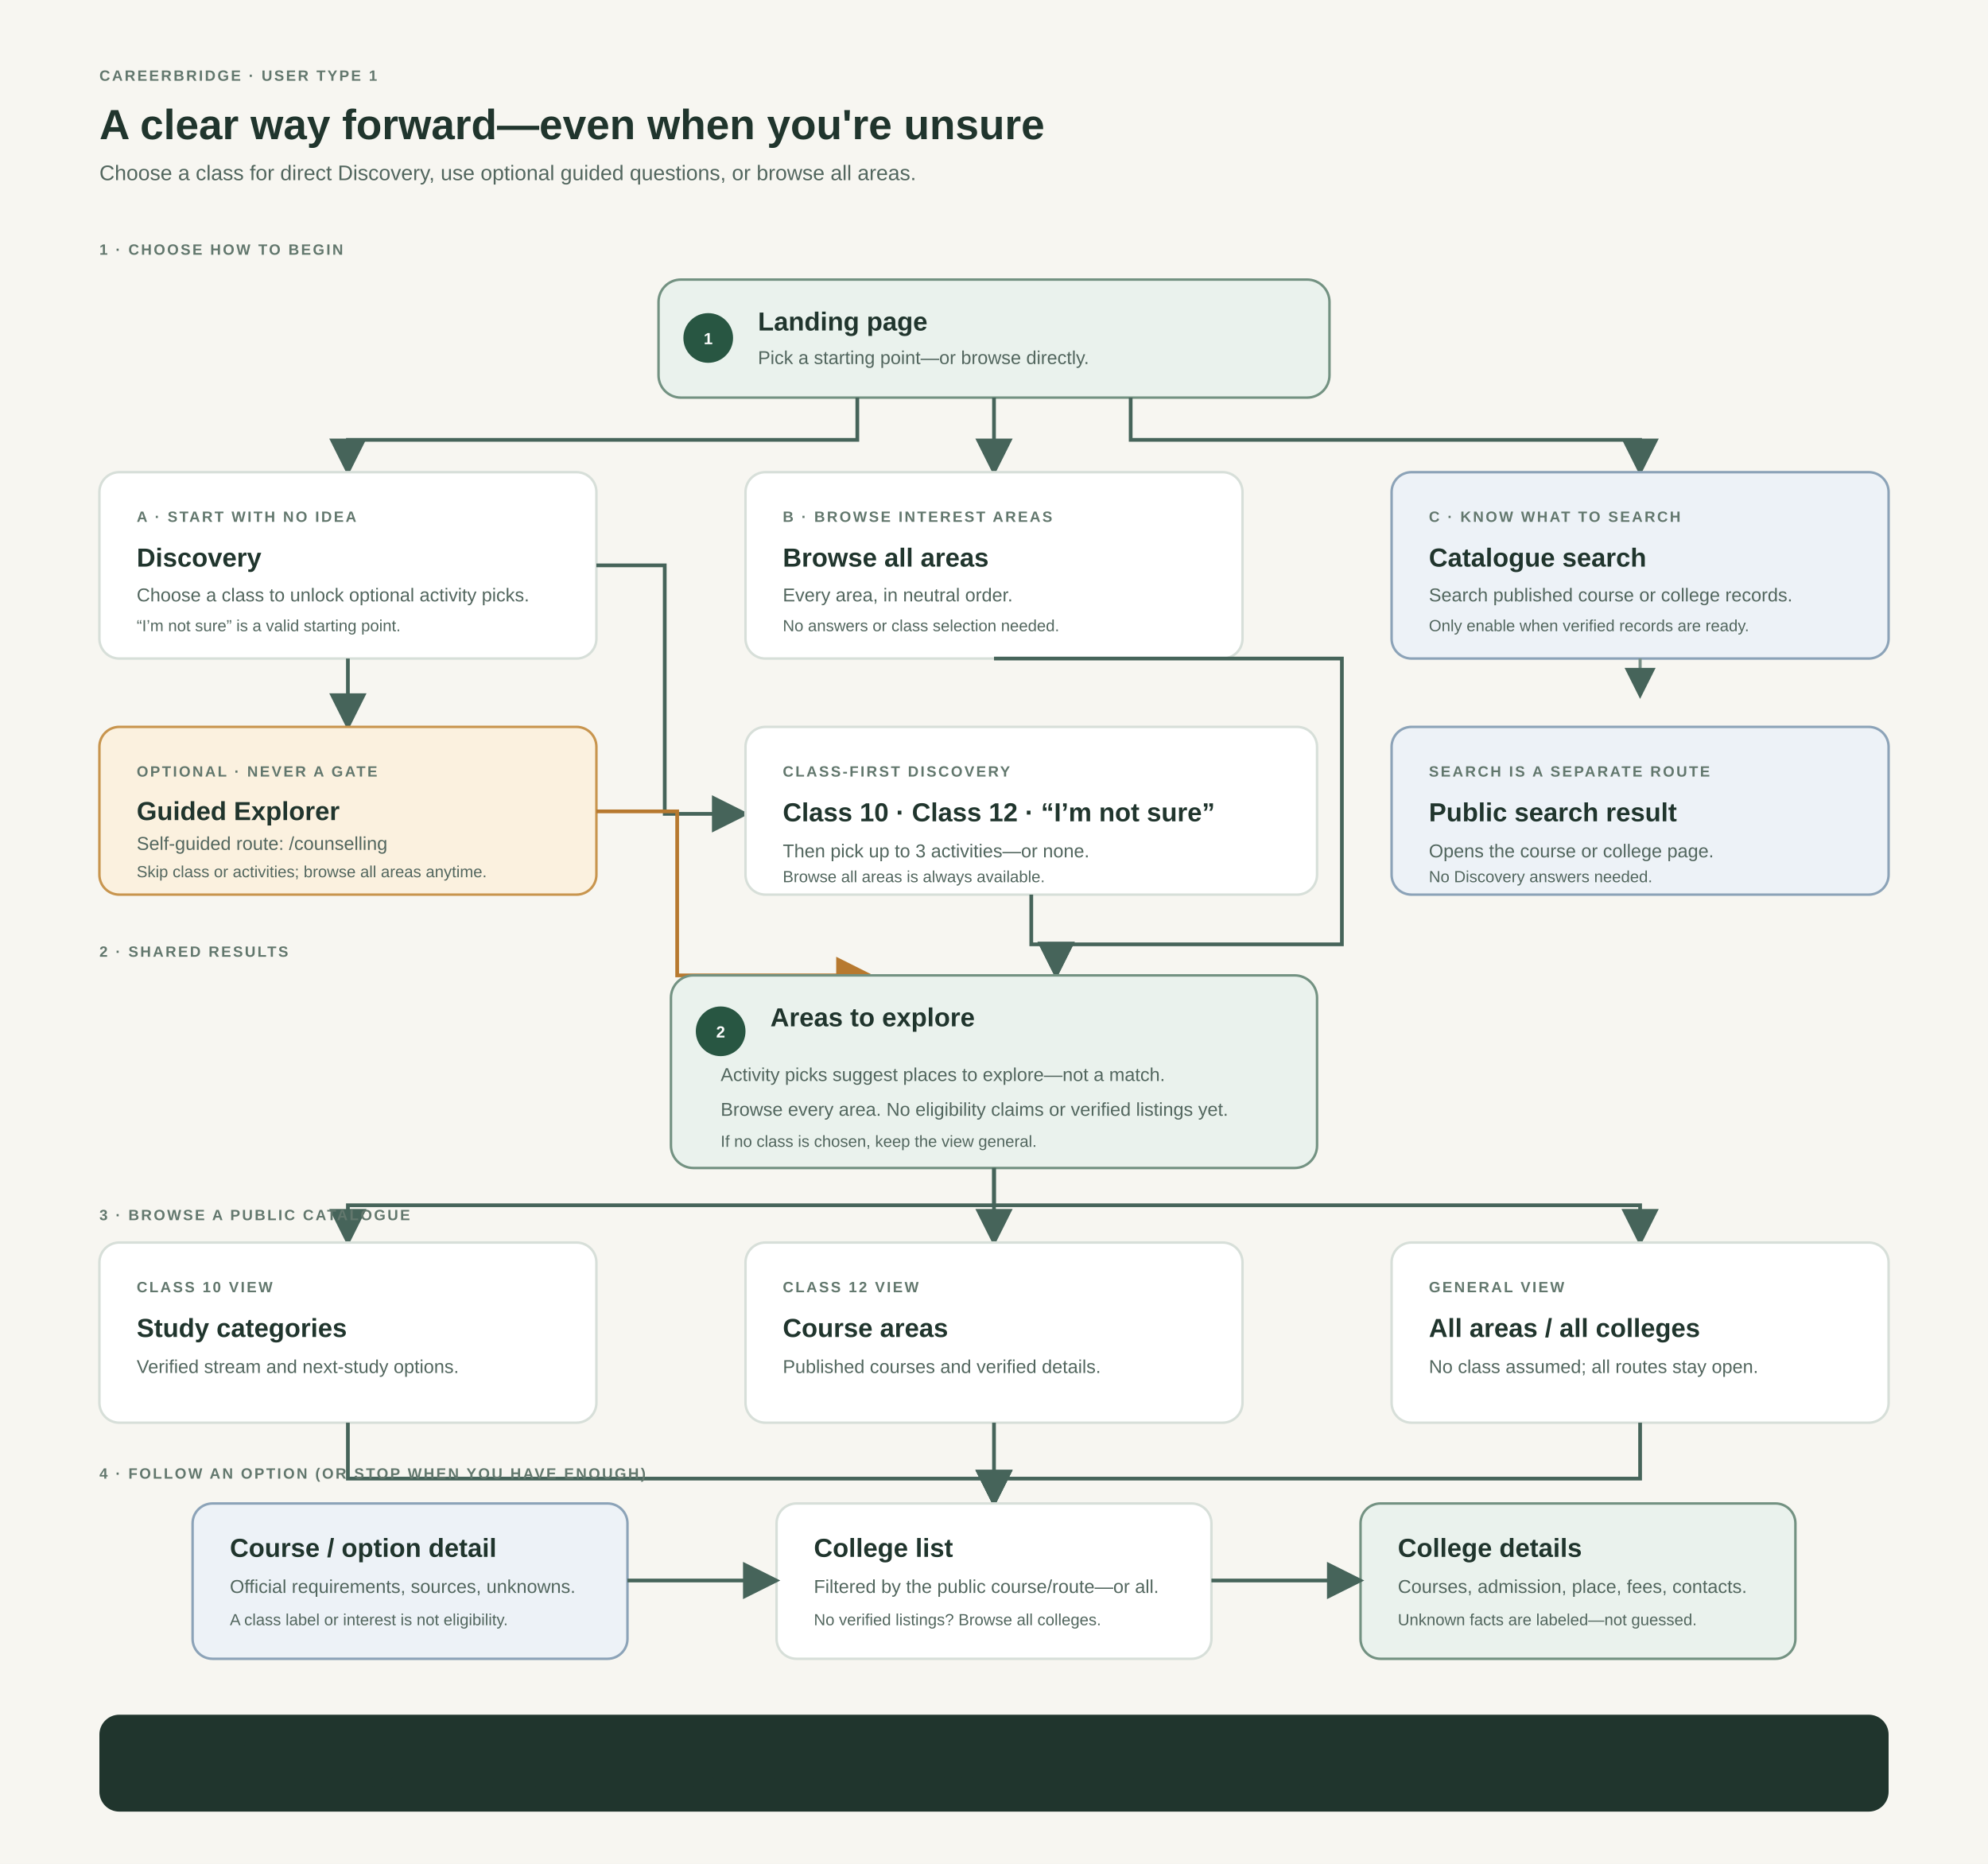
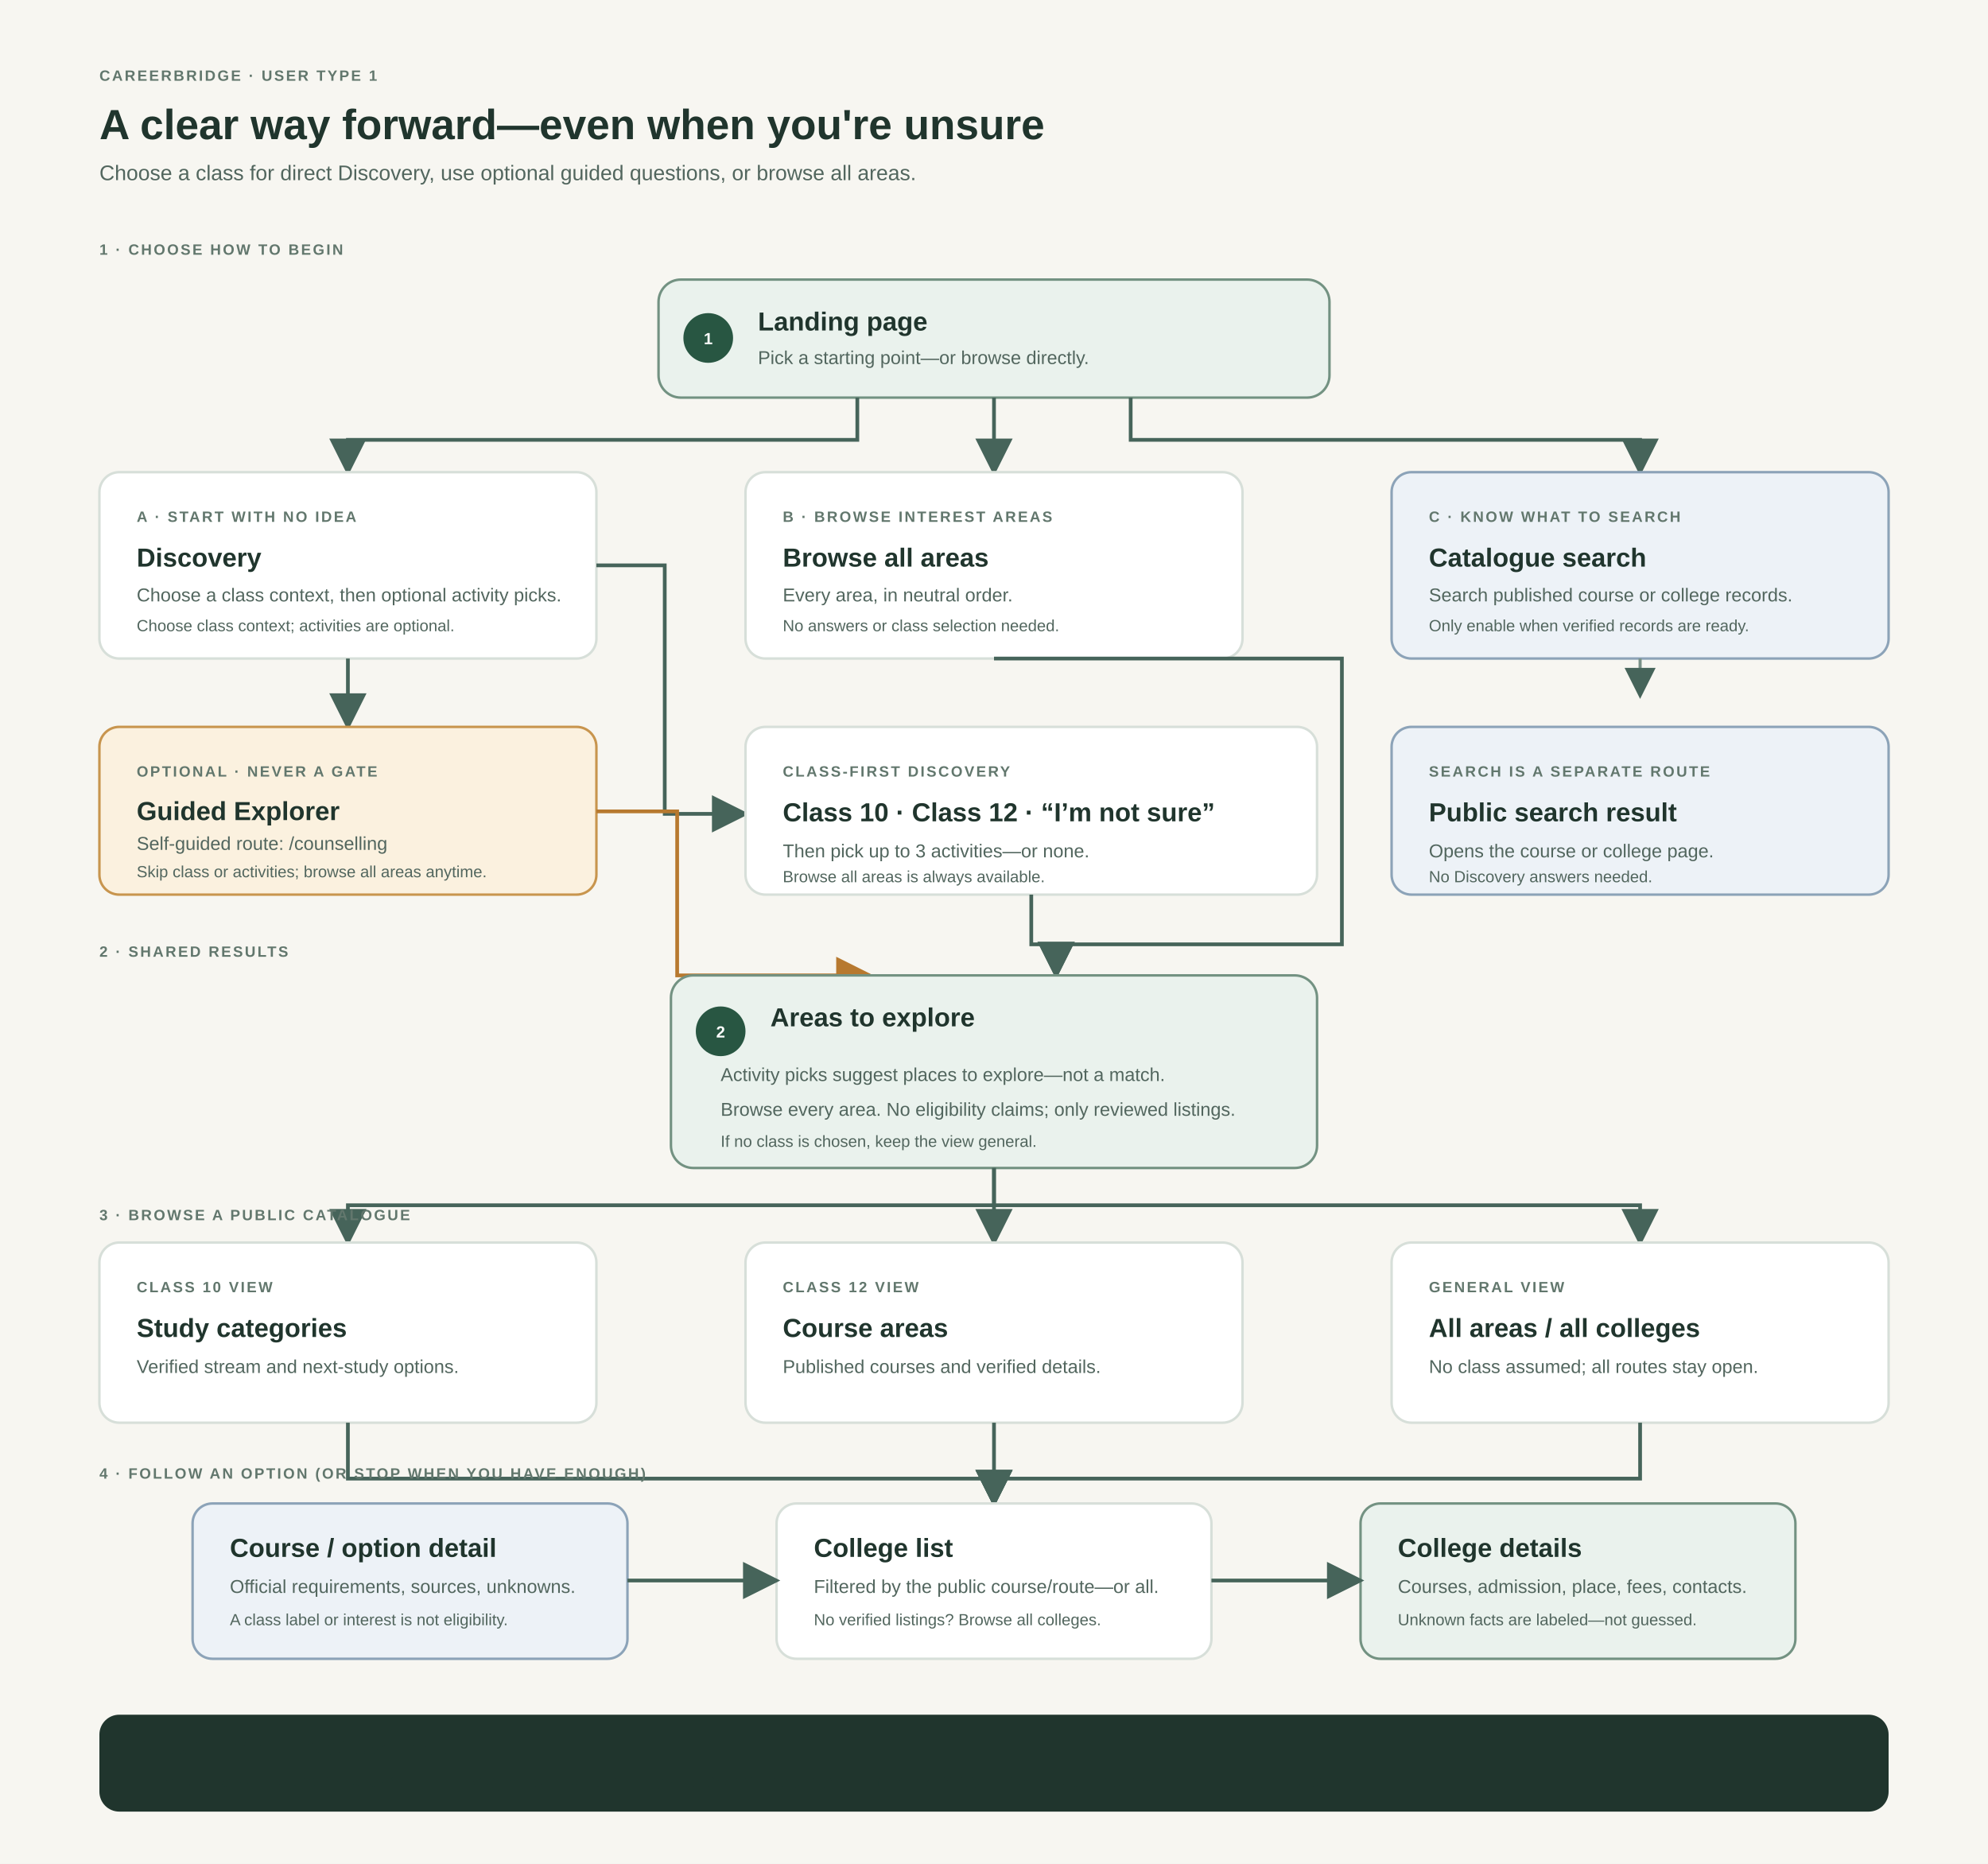
<svg xmlns="http://www.w3.org/2000/svg" width="1600" height="1500" viewBox="0 0 1600 1500" role="img" aria-labelledby="title description">
  <defs>
    <marker id="arrow" markerWidth="12" markerHeight="12" refX="10" refY="6" orient="auto" markerUnits="strokeWidth">
      <path d="M1 1 L11 6 L1 11 Z" fill="#46645a" />
    </marker>
    <marker id="arrowGold" markerWidth="12" markerHeight="12" refX="10" refY="6" orient="auto" markerUnits="strokeWidth">
      <path d="M1 1 L11 6 L1 11 Z" fill="#b7792f" />
    </marker>
    <style>
      text { font-family: "Segoe UI", Arial, sans-serif; fill: #20352d; }
      .title { font-size: 34px; font-weight: 700; }
      .subtitle { font-size: 17px; fill: #52665e; }
      .label { font-size: 12px; font-weight: 700; letter-spacing: 1.5px; fill: #62776d; }
      .node-title { font-size: 21px; font-weight: 700; }
      .node-copy { font-size: 15px; fill: #52665e; }
      .small { font-size: 13px; fill: #52665e; }
      .number { font-size: 13px; font-weight: 700; fill: #fff; text-anchor: middle; }
      .card { fill: #fff; stroke: #d7dfd9; stroke-width: 2; }
      .green-card { fill: #eaf2ed; stroke: #739282; stroke-width: 2; }
      .gold-card { fill: #fbf1df; stroke: #c8954e; stroke-width: 2; }
      .blue-card { fill: #edf2f7; stroke: #8ca3b8; stroke-width: 2; }
      .line { fill: none; stroke: #46645a; stroke-width: 3; marker-end: url(#arrow); }
      .gold-line { fill: none; stroke: #b7792f; stroke-width: 3; marker-end: url(#arrowGold); }
      .dashed { fill: none; stroke: #789087; stroke-width: 2.5; stroke-dasharray: 8 7; marker-end: url(#arrow); }
      .pill { fill: #f0f3f0; stroke: #d7dfd9; stroke-width: 1; }
    </style>
  </defs>
  <rect width="1600" height="1500" fill="#f7f6f1" />
  <text x="80" y="65" class="label">CAREERBRIDGE · USER TYPE 1</text>
  <text x="80" y="112" class="title">A clear way forward—even when you're unsure</text>
  <text x="80" y="145" class="subtitle">Choose a class for direct Discovery, use optional guided questions, or browse all areas.</text>
  <text x="80" y="205" class="label">1 · CHOOSE HOW TO BEGIN</text>
  <rect x="530" y="225" width="540" height="95" rx="18" class="green-card" />
  <circle cx="570" cy="272" r="20" fill="#285642" />
  <text x="570" y="277" class="number">1</text>
  <text x="610" y="266" class="node-title">Landing page</text>
  <text x="610" y="293" class="node-copy">Pick a starting point—or browse directly.</text>
  <path d="M690 320 V354 H280 V380" class="line" />
  <path d="M800 320 V380" class="line" />
  <path d="M910 320 V354 H1320 V380" class="line" />
  <rect x="80" y="380" width="400" height="150" rx="16" class="card" />
  <text x="110" y="420" class="label">A · START WITH NO IDEA</text>
  <text x="110" y="456" class="node-title">Discovery</text>
-   <text x="110" y="484" class="node-copy">Choose a class to unlock optional activity picks.</text>
-   <text x="110" y="508" class="small">“I’m not sure” is a valid starting point.</text>
+   <text x="110" y="484" class="node-copy">Choose a class context, then optional activity picks.</text>
+   <text x="110" y="508" class="small">Choose class context; activities are optional.</text>
  <rect x="600" y="380" width="400" height="150" rx="16" class="card" />
  <text x="630" y="420" class="label">B · BROWSE INTEREST AREAS</text>
  <text x="630" y="456" class="node-title">Browse all areas</text>
  <text x="630" y="484" class="node-copy">Every area, in neutral order.</text>
  <text x="630" y="508" class="small">No answers or class selection needed.</text>
  <rect x="1120" y="380" width="400" height="150" rx="16" class="blue-card" />
  <text x="1150" y="420" class="label">C · KNOW WHAT TO SEARCH</text>
  <text x="1150" y="456" class="node-title">Catalogue search</text>
  <text x="1150" y="484" class="node-copy">Search published course or college records.</text>
  <text x="1150" y="508" class="small">Only enable when verified records are ready.</text>
  <path d="M280 530 V585" class="line" />
  <path d="M480 455 H535 V655 H600" class="line" />
  <rect x="80" y="585" width="400" height="135" rx="16" class="gold-card" />
  <text x="110" y="625" class="label">OPTIONAL · NEVER A GATE</text>
  <text x="110" y="660" class="node-title">Guided Explorer</text>
  <text x="110" y="684" class="node-copy">Self-guided route: /counselling</text>
  <text x="110" y="706" class="small">Skip class or activities; browse all areas anytime.</text>
  <rect x="600" y="585" width="460" height="135" rx="16" class="card" />
  <text x="630" y="625" class="label">CLASS-FIRST DISCOVERY</text>
  <text x="630" y="661" class="node-title">Class 10 · Class 12 · “I’m not sure”</text>
  <text x="630" y="690" class="node-copy">Then pick up to 3 activities—or none.</text>
  <text x="630" y="710" class="small">Browse all areas is always available.</text>
  <rect x="1120" y="585" width="400" height="135" rx="16" class="blue-card" />
  <text x="1150" y="625" class="label">SEARCH IS A SEPARATE ROUTE</text>
  <text x="1150" y="661" class="node-title">Public search result</text>
  <text x="1150" y="690" class="node-copy">Opens the course or college page.</text>
  <text x="1150" y="710" class="small">No Discovery answers needed.</text>
  <path d="M480 653 H545 V785 H700" class="gold-line" />
  <path d="M800 530 H1080 V760 H850 V785" class="line" />
  <path d="M830 720 V760 H850 V785" class="line" />
  <path d="M1320 530 V560" class="dashed" />
  <text x="80" y="770" class="label">2 · SHARED RESULTS</text>
  <rect x="540" y="785" width="520" height="155" rx="18" class="green-card" />
  <circle cx="580" cy="830" r="20" fill="#285642" />
  <text x="580" y="835" class="number">2</text>
  <text x="620" y="826" class="node-title">Areas to explore</text>
  <text x="580" y="870" class="node-copy">Activity picks suggest places to explore—not a match.</text>
-   <text x="580" y="898" class="node-copy">Browse every area. No eligibility claims or verified listings yet.</text>
+   <text x="580" y="898" class="node-copy">Browse every area. No eligibility claims; only reviewed listings.</text>
  <text x="580" y="923" class="small">If no class is chosen, keep the view general.</text>
  <path d="M800 940 V970 H280 V1000" class="line" />
  <path d="M800 940 V1000" class="line" />
  <path d="M800 970 H1320 V1000" class="line" />
  <text x="80" y="982" class="label">3 · BROWSE A PUBLIC CATALOGUE</text>
  <rect x="80" y="1000" width="400" height="145" rx="16" class="card" />
  <text x="110" y="1040" class="label">CLASS 10 VIEW</text>
  <text x="110" y="1076" class="node-title">Study categories</text>
  <text x="110" y="1105" class="node-copy">Verified stream and next-study options.</text>
  <rect x="600" y="1000" width="400" height="145" rx="16" class="card" />
  <text x="630" y="1040" class="label">CLASS 12 VIEW</text>
  <text x="630" y="1076" class="node-title">Course areas</text>
  <text x="630" y="1105" class="node-copy">Published courses and verified details.</text>
  <rect x="1120" y="1000" width="400" height="145" rx="16" class="card" />
  <text x="1150" y="1040" class="label">GENERAL VIEW</text>
  <text x="1150" y="1076" class="node-title">All areas / all colleges</text>
  <text x="1150" y="1105" class="node-copy">No class assumed; all routes stay open.</text>
  <path d="M280 1145 V1190 H800 V1210" class="line" />
  <path d="M800 1145 V1210" class="line" />
  <path d="M1320 1145 V1190 H800 V1210" class="line" />
  <text x="80" y="1190" class="label">4 · FOLLOW AN OPTION (OR STOP WHEN YOU HAVE ENOUGH)</text>
  <rect x="155" y="1210" width="350" height="125" rx="16" class="blue-card" />
  <text x="185" y="1253" class="node-title">Course / option detail</text>
  <text x="185" y="1282" class="node-copy">Official requirements, sources, unknowns.</text>
  <text x="185" y="1308" class="small">A class label or interest is not eligibility.</text>
  <rect x="625" y="1210" width="350" height="125" rx="16" class="card" />
  <text x="655" y="1253" class="node-title">College list</text>
  <text x="655" y="1282" class="node-copy">Filtered by the public course/route—or all.</text>
  <text x="655" y="1308" class="small">No verified listings? Browse all colleges.</text>
  <rect x="1095" y="1210" width="350" height="125" rx="16" class="green-card" />
  <text x="1125" y="1253" class="node-title">College details</text>
  <text x="1125" y="1282" class="node-copy">Courses, admission, place, fees, contacts.</text>
  <text x="1125" y="1308" class="small">Unknown facts are labeled—not guessed.</text>
  <path d="M505 1272 H625" class="line" />
  <path d="M975 1272 H1095" class="line" />
  <rect x="80" y="1380" width="1440" height="78" rx="16" fill="#20352d" />
  <text x="115" y="1412" font-size="15" font-weight="700" fill="#fff">RECOVERY IS ALWAYS AVAILABLE</text>
  <text x="115" y="1438" font-size="14" fill="#e1e9e3">Public links work without a session · Back keeps choices · Clear my choices removes them · Empty, no-match, and load-error states are explained separately</text>
</svg>
